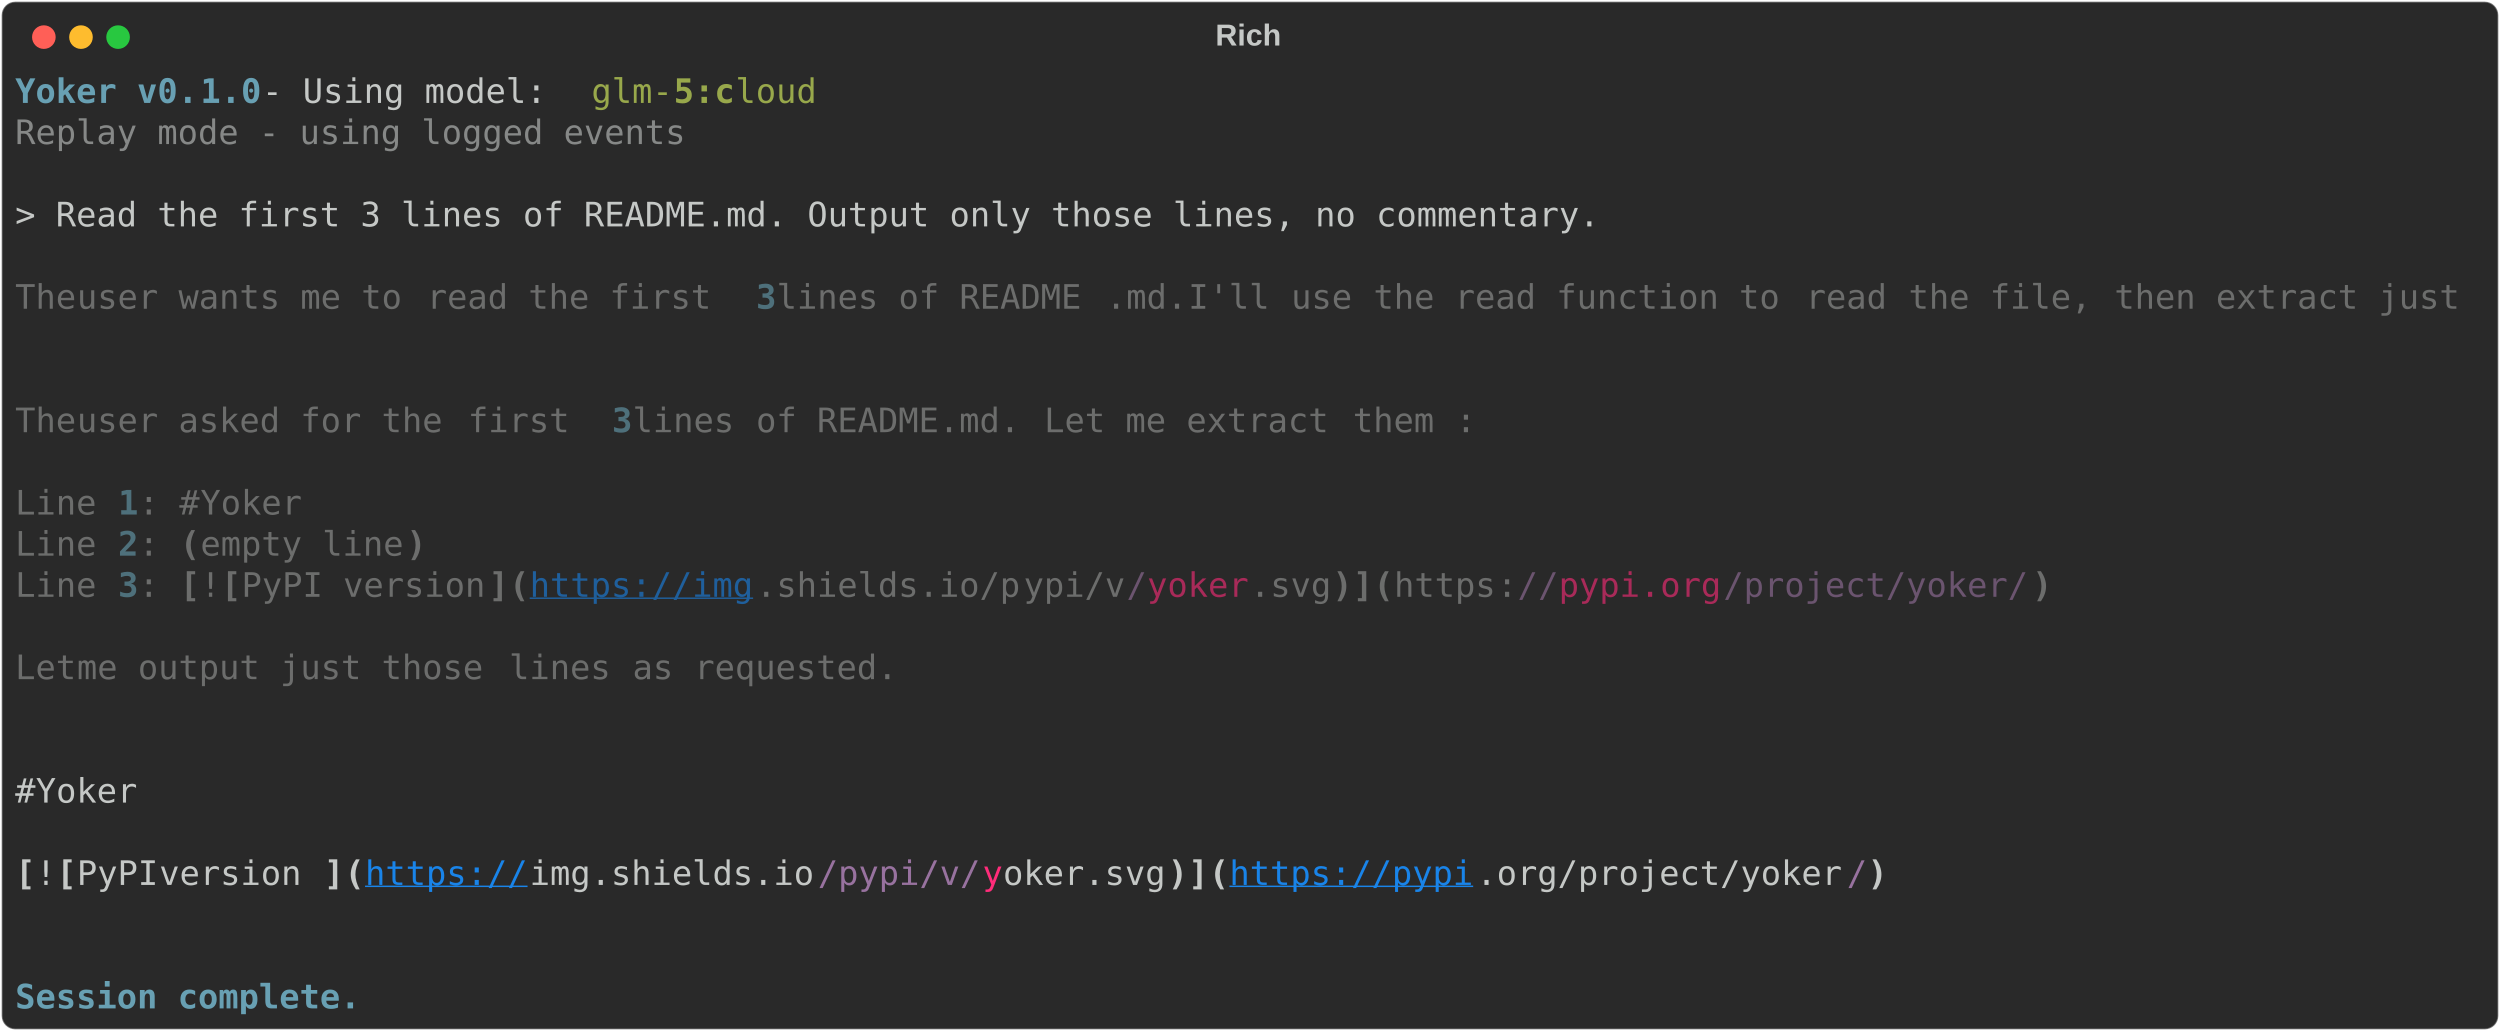
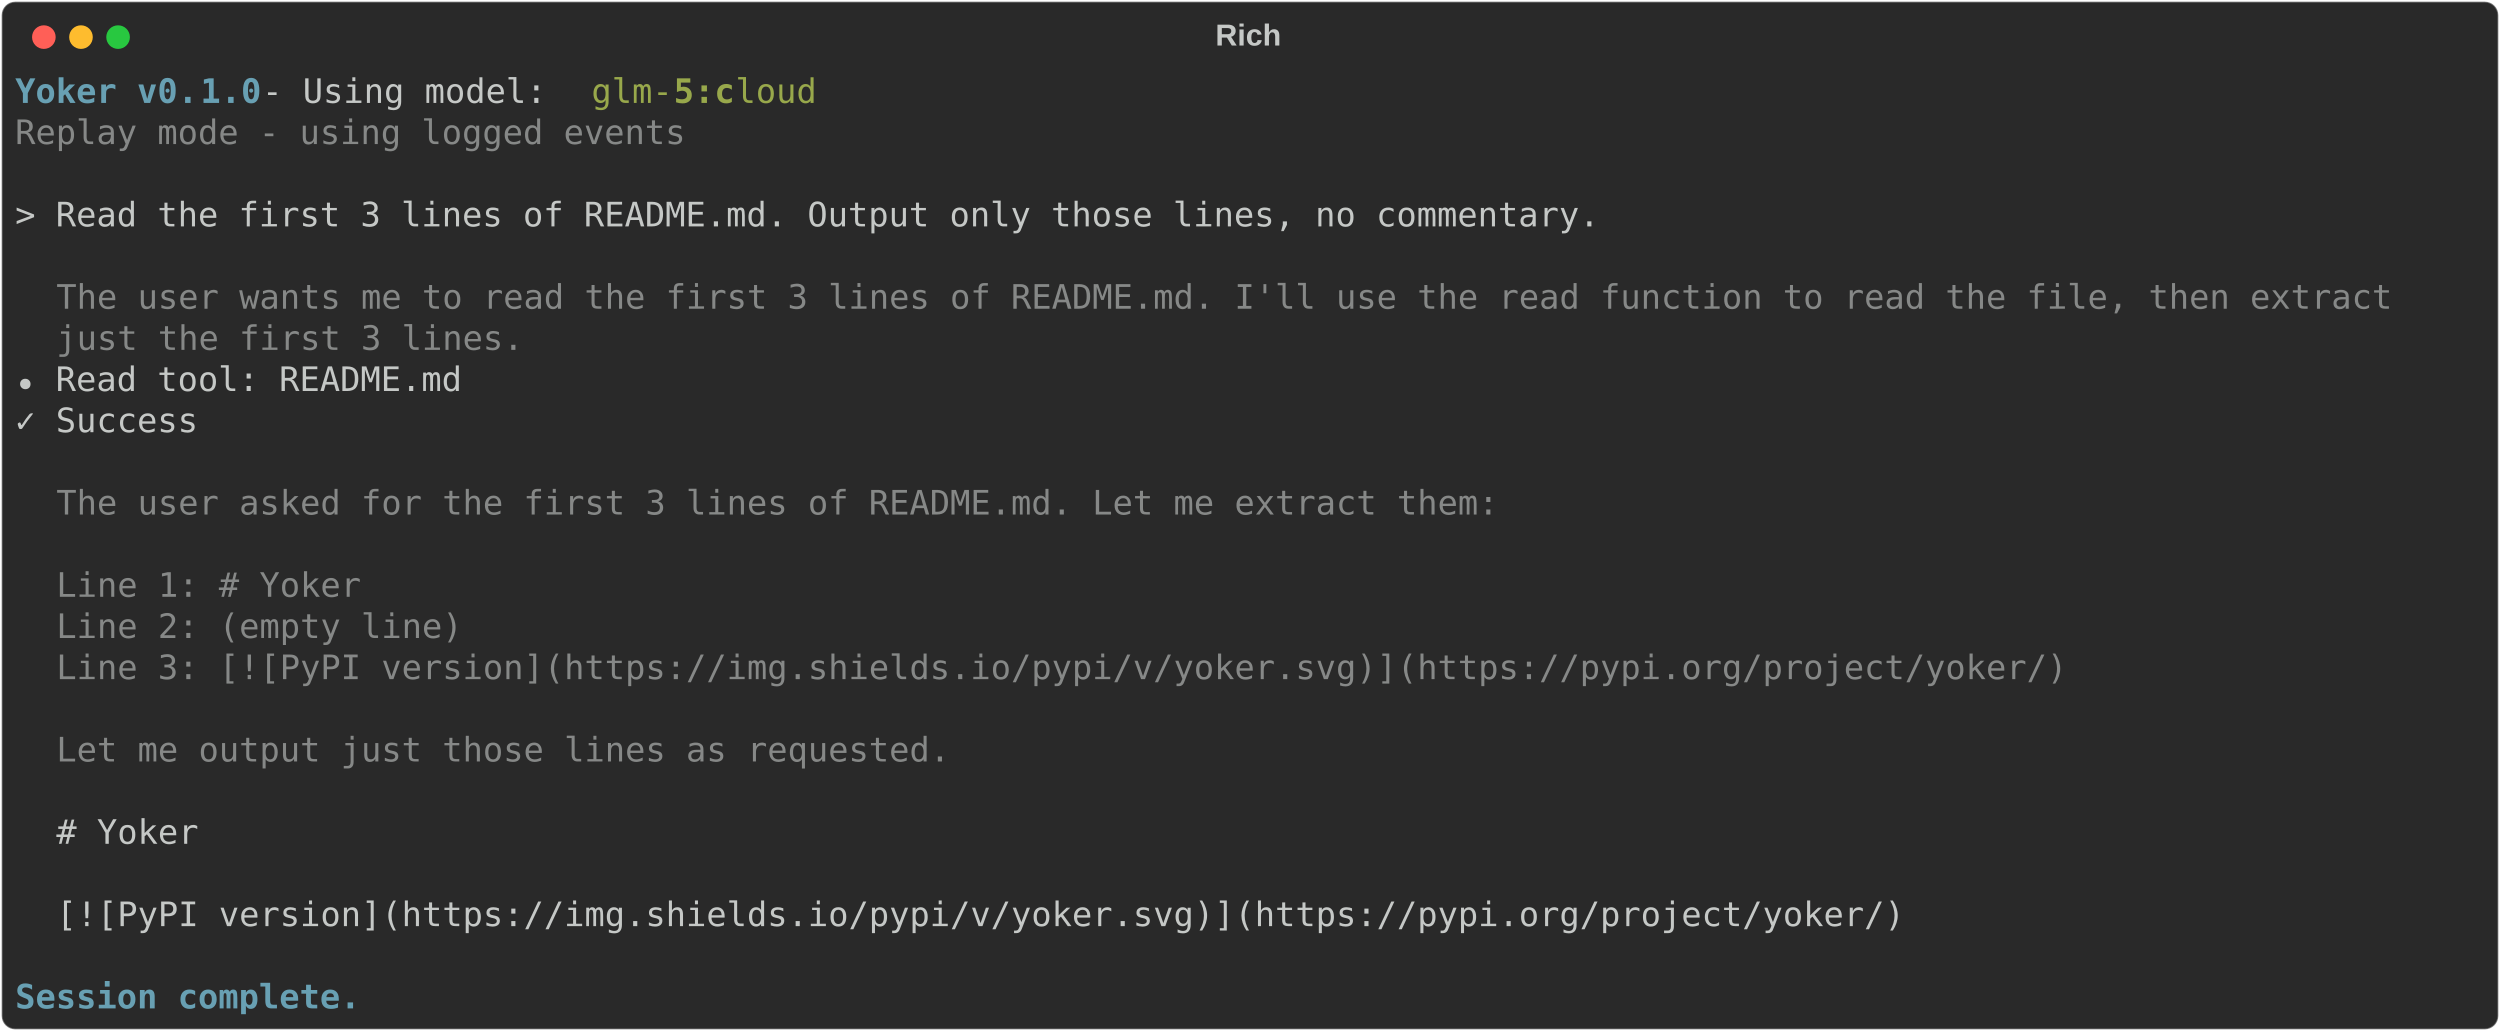
<svg xmlns="http://www.w3.org/2000/svg" class="rich-terminal" viewBox="0 0 1482 611.2">
  <style>

    @font-face {
        font-family: "Fira Code";
        src: local("FiraCode-Regular"),
                url("https://cdnjs.cloudflare.com/ajax/libs/firacode/6.2.0/woff2/FiraCode-Regular.woff2") format("woff2"),
                url("https://cdnjs.cloudflare.com/ajax/libs/firacode/6.2.0/woff/FiraCode-Regular.woff") format("woff");
        font-style: normal;
        font-weight: 400;
    }
    @font-face {
        font-family: "Fira Code";
        src: local("FiraCode-Bold"),
                url("https://cdnjs.cloudflare.com/ajax/libs/firacode/6.2.0/woff2/FiraCode-Bold.woff2") format("woff2"),
                url("https://cdnjs.cloudflare.com/ajax/libs/firacode/6.2.0/woff/FiraCode-Bold.woff") format("woff");
        font-style: bold;
        font-weight: 700;
    }

-     .terminal-3754626904-matrix {
+     .terminal-1592097972-matrix {
        font-family: Fira Code, monospace;
        font-size: 20px;
        line-height: 24.4px;
        font-variant-east-asian: full-width;
    }

-     .terminal-3754626904-title {
+     .terminal-1592097972-title {
        font-size: 18px;
        font-weight: bold;
        font-family: arial;
    }

-     .terminal-3754626904-r1 { fill: #68a0b3;font-weight: bold }
- .terminal-3754626904-r2 { fill: #c5c8c6 }
- .terminal-3754626904-r3 { fill: #98a84b }
- .terminal-3754626904-r4 { fill: #98a84b;font-weight: bold }
- .terminal-3754626904-r5 { fill: #868887 }
- .terminal-3754626904-r6 { fill: #6c6d6c }
- .terminal-3754626904-r7 { fill: #4e707b;font-weight: bold }
- .terminal-3754626904-r8 { fill: #6c6d6c;font-weight: bold }
- .terminal-3754626904-r9 { fill: #1f5f9c;text-decoration: underline; }
- .terminal-3754626904-r10 { fill: #6b546f }
- .terminal-3754626904-r11 { fill: #a92a59 }
- .terminal-3754626904-r12 { fill: #c5c8c6;font-weight: bold }
- .terminal-3754626904-r13 { fill: #1984e9;text-decoration: underline; }
- .terminal-3754626904-r14 { fill: #98729f }
- .terminal-3754626904-r15 { fill: #ff2c7a }
+     .terminal-1592097972-r1 { fill: #68a0b3;font-weight: bold }
+ .terminal-1592097972-r2 { fill: #c5c8c6 }
+ .terminal-1592097972-r3 { fill: #98a84b }
+ .terminal-1592097972-r4 { fill: #98a84b;font-weight: bold }
+ .terminal-1592097972-r5 { fill: #868887 }
    </style>
  <defs>
-     <clipPath id="terminal-3754626904-clip-terminal">
+     <clipPath id="terminal-1592097972-clip-terminal">
      <rect x="0" y="0" width="1463.0" height="560.2" />
    </clipPath>
-     <clipPath id="terminal-3754626904-line-0">
+     <clipPath id="terminal-1592097972-line-0">
      <rect x="0" y="1.5" width="1464" height="24.65" />
    </clipPath>
-     <clipPath id="terminal-3754626904-line-1">
+     <clipPath id="terminal-1592097972-line-1">
      <rect x="0" y="25.9" width="1464" height="24.65" />
    </clipPath>
-     <clipPath id="terminal-3754626904-line-2">
+     <clipPath id="terminal-1592097972-line-2">
      <rect x="0" y="50.3" width="1464" height="24.65" />
    </clipPath>
-     <clipPath id="terminal-3754626904-line-3">
+     <clipPath id="terminal-1592097972-line-3">
      <rect x="0" y="74.7" width="1464" height="24.65" />
    </clipPath>
-     <clipPath id="terminal-3754626904-line-4">
+     <clipPath id="terminal-1592097972-line-4">
      <rect x="0" y="99.1" width="1464" height="24.65" />
    </clipPath>
-     <clipPath id="terminal-3754626904-line-5">
+     <clipPath id="terminal-1592097972-line-5">
      <rect x="0" y="123.5" width="1464" height="24.65" />
    </clipPath>
-     <clipPath id="terminal-3754626904-line-6">
+     <clipPath id="terminal-1592097972-line-6">
      <rect x="0" y="147.9" width="1464" height="24.65" />
    </clipPath>
-     <clipPath id="terminal-3754626904-line-7">
+     <clipPath id="terminal-1592097972-line-7">
      <rect x="0" y="172.3" width="1464" height="24.65" />
    </clipPath>
-     <clipPath id="terminal-3754626904-line-8">
+     <clipPath id="terminal-1592097972-line-8">
      <rect x="0" y="196.7" width="1464" height="24.65" />
    </clipPath>
-     <clipPath id="terminal-3754626904-line-9">
+     <clipPath id="terminal-1592097972-line-9">
      <rect x="0" y="221.1" width="1464" height="24.65" />
    </clipPath>
-     <clipPath id="terminal-3754626904-line-10">
+     <clipPath id="terminal-1592097972-line-10">
      <rect x="0" y="245.5" width="1464" height="24.65" />
    </clipPath>
-     <clipPath id="terminal-3754626904-line-11">
+     <clipPath id="terminal-1592097972-line-11">
      <rect x="0" y="269.9" width="1464" height="24.65" />
    </clipPath>
-     <clipPath id="terminal-3754626904-line-12">
+     <clipPath id="terminal-1592097972-line-12">
      <rect x="0" y="294.3" width="1464" height="24.65" />
    </clipPath>
-     <clipPath id="terminal-3754626904-line-13">
+     <clipPath id="terminal-1592097972-line-13">
      <rect x="0" y="318.7" width="1464" height="24.65" />
    </clipPath>
-     <clipPath id="terminal-3754626904-line-14">
+     <clipPath id="terminal-1592097972-line-14">
      <rect x="0" y="343.1" width="1464" height="24.65" />
    </clipPath>
-     <clipPath id="terminal-3754626904-line-15">
+     <clipPath id="terminal-1592097972-line-15">
      <rect x="0" y="367.5" width="1464" height="24.65" />
    </clipPath>
-     <clipPath id="terminal-3754626904-line-16">
+     <clipPath id="terminal-1592097972-line-16">
      <rect x="0" y="391.9" width="1464" height="24.65" />
    </clipPath>
-     <clipPath id="terminal-3754626904-line-17">
+     <clipPath id="terminal-1592097972-line-17">
      <rect x="0" y="416.3" width="1464" height="24.65" />
    </clipPath>
-     <clipPath id="terminal-3754626904-line-18">
+     <clipPath id="terminal-1592097972-line-18">
      <rect x="0" y="440.7" width="1464" height="24.65" />
    </clipPath>
-     <clipPath id="terminal-3754626904-line-19">
+     <clipPath id="terminal-1592097972-line-19">
      <rect x="0" y="465.1" width="1464" height="24.65" />
    </clipPath>
-     <clipPath id="terminal-3754626904-line-20">
+     <clipPath id="terminal-1592097972-line-20">
      <rect x="0" y="489.5" width="1464" height="24.65" />
    </clipPath>
-     <clipPath id="terminal-3754626904-line-21">
+     <clipPath id="terminal-1592097972-line-21">
      <rect x="0" y="513.9" width="1464" height="24.65" />
    </clipPath>
  </defs>
  <rect fill="#292929" stroke="rgba(255,255,255,0.35)" stroke-width="1" x="1" y="1" width="1480" height="609.2" rx="8" />
-   <text class="terminal-3754626904-title" fill="#c5c8c6" text-anchor="middle" x="740" y="27">Rich</text>
+   <text class="terminal-1592097972-title" fill="#c5c8c6" text-anchor="middle" x="740" y="27">Rich</text>
  <g transform="translate(26,22)">
    <circle cx="0" cy="0" r="7" fill="#ff5f57" />
    <circle cx="22" cy="0" r="7" fill="#febc2e" />
    <circle cx="44" cy="0" r="7" fill="#28c840" />
  </g>
-   <g transform="translate(9, 41)" clip-path="url(#terminal-3754626904-clip-terminal)">
-     <g class="terminal-3754626904-matrix">
-       <text class="terminal-3754626904-r1" x="0" y="20" textLength="109.8" clip-path="url(#terminal-3754626904-line-0)">Yoker v0.</text>
-       <text class="terminal-3754626904-r1" x="109.8" y="20" textLength="36.6" clip-path="url(#terminal-3754626904-line-0)">1.0</text>
-       <text class="terminal-3754626904-r2" x="146.4" y="20" textLength="195.2" clip-path="url(#terminal-3754626904-line-0)"> - Using model: </text>
-       <text class="terminal-3754626904-r3" x="341.6" y="20" textLength="48.8" clip-path="url(#terminal-3754626904-line-0)">glm-</text>
-       <text class="terminal-3754626904-r4" x="390.4" y="20" textLength="36.6" clip-path="url(#terminal-3754626904-line-0)">5:c</text>
-       <text class="terminal-3754626904-r3" x="427" y="20" textLength="48.8" clip-path="url(#terminal-3754626904-line-0)">loud</text>
-       <text class="terminal-3754626904-r2" x="1464" y="20" textLength="12.2" clip-path="url(#terminal-3754626904-line-0)">
+   <g transform="translate(9, 41)" clip-path="url(#terminal-1592097972-clip-terminal)">
+     <g class="terminal-1592097972-matrix">
+       <text class="terminal-1592097972-r1" x="0" y="20" textLength="109.8" clip-path="url(#terminal-1592097972-line-0)">Yoker v0.</text>
+       <text class="terminal-1592097972-r1" x="109.8" y="20" textLength="36.6" clip-path="url(#terminal-1592097972-line-0)">1.0</text>
+       <text class="terminal-1592097972-r2" x="146.4" y="20" textLength="195.2" clip-path="url(#terminal-1592097972-line-0)"> - Using model: </text>
+       <text class="terminal-1592097972-r3" x="341.6" y="20" textLength="48.8" clip-path="url(#terminal-1592097972-line-0)">glm-</text>
+       <text class="terminal-1592097972-r4" x="390.4" y="20" textLength="36.6" clip-path="url(#terminal-1592097972-line-0)">5:c</text>
+       <text class="terminal-1592097972-r3" x="427" y="20" textLength="48.8" clip-path="url(#terminal-1592097972-line-0)">loud</text>
+       <text class="terminal-1592097972-r2" x="1464" y="20" textLength="12.2" clip-path="url(#terminal-1592097972-line-0)">
</text>
-       <text class="terminal-3754626904-r5" x="0" y="44.4" textLength="402.6" clip-path="url(#terminal-3754626904-line-1)">Replay mode - using logged events</text>
-       <text class="terminal-3754626904-r2" x="1464" y="44.4" textLength="12.2" clip-path="url(#terminal-3754626904-line-1)">
+       <text class="terminal-1592097972-r5" x="0" y="44.4" textLength="402.6" clip-path="url(#terminal-1592097972-line-1)">Replay mode - using logged events</text>
+       <text class="terminal-1592097972-r2" x="1464" y="44.4" textLength="12.2" clip-path="url(#terminal-1592097972-line-1)">
</text>
-       <text class="terminal-3754626904-r2" x="1464" y="68.8" textLength="12.2" clip-path="url(#terminal-3754626904-line-2)">
+       <text class="terminal-1592097972-r2" x="1464" y="68.8" textLength="12.2" clip-path="url(#terminal-1592097972-line-2)">
</text>
-       <text class="terminal-3754626904-r2" x="0" y="93.2" textLength="951.6" clip-path="url(#terminal-3754626904-line-3)">&gt; Read the first 3 lines of README.md. Output only those lines, no commentary.</text>
-       <text class="terminal-3754626904-r2" x="1464" y="93.2" textLength="12.2" clip-path="url(#terminal-3754626904-line-3)">
+       <text class="terminal-1592097972-r2" x="0" y="93.2" textLength="951.6" clip-path="url(#terminal-1592097972-line-3)">&gt; Read the first 3 lines of README.md. Output only those lines, no commentary.</text>
+       <text class="terminal-1592097972-r2" x="1464" y="93.2" textLength="12.2" clip-path="url(#terminal-1592097972-line-3)">
</text>
-       <text class="terminal-3754626904-r2" x="1464" y="117.6" textLength="12.2" clip-path="url(#terminal-3754626904-line-4)">
+       <text class="terminal-1592097972-r2" x="1464" y="117.6" textLength="12.2" clip-path="url(#terminal-1592097972-line-4)">
</text>
-       <text class="terminal-3754626904-r6" x="0" y="142" textLength="36.6" clip-path="url(#terminal-3754626904-line-5)">The</text>
-       <text class="terminal-3754626904-r6" x="36.6" y="142" textLength="207.4" clip-path="url(#terminal-3754626904-line-5)"> user wants me to</text>
-       <text class="terminal-3754626904-r6" x="244" y="142" textLength="183" clip-path="url(#terminal-3754626904-line-5)"> read the first</text>
-       <text class="terminal-3754626904-r7" x="439.2" y="142" textLength="12.2" clip-path="url(#terminal-3754626904-line-5)">3</text>
-       <text class="terminal-3754626904-r6" x="451.4" y="142" textLength="195.2" clip-path="url(#terminal-3754626904-line-5)"> lines of README</text>
-       <text class="terminal-3754626904-r6" x="646.6" y="142" textLength="48.8" clip-path="url(#terminal-3754626904-line-5)">.md.</text>
-       <text class="terminal-3754626904-r6" x="695.4" y="142" textLength="61" clip-path="url(#terminal-3754626904-line-5)"> I'll</text>
-       <text class="terminal-3754626904-r6" x="756.4" y="142" textLength="48.8" clip-path="url(#terminal-3754626904-line-5)"> use</text>
-       <text class="terminal-3754626904-r6" x="805.2" y="142" textLength="256.2" clip-path="url(#terminal-3754626904-line-5)"> the read function to</text>
-       <text class="terminal-3754626904-r6" x="1061.4" y="142" textLength="61" clip-path="url(#terminal-3754626904-line-5)"> read</text>
-       <text class="terminal-3754626904-r6" x="1122.4" y="142" textLength="122" clip-path="url(#terminal-3754626904-line-5)"> the file,</text>
-       <text class="terminal-3754626904-r6" x="1244.4" y="142" textLength="219.6" clip-path="url(#terminal-3754626904-line-5)"> then extract just</text>
-       <text class="terminal-3754626904-r2" x="1464" y="142" textLength="12.2" clip-path="url(#terminal-3754626904-line-5)">
+       <text class="terminal-1592097972-r5" x="24.4" y="142" textLength="1439.6" clip-path="url(#terminal-1592097972-line-5)">The user wants me to read the first 3 lines of README.md. I'll use the read function to read the file, then extract   </text>
+       <text class="terminal-1592097972-r2" x="1464" y="142" textLength="12.2" clip-path="url(#terminal-1592097972-line-5)">
</text>
-       <text class="terminal-3754626904-r2" x="1464" y="166.4" textLength="12.2" clip-path="url(#terminal-3754626904-line-6)">
+       <text class="terminal-1592097972-r5" x="24.4" y="166.4" textLength="1439.6" clip-path="url(#terminal-1592097972-line-6)">just the first 3 lines.                                                                                               </text>
+       <text class="terminal-1592097972-r2" x="1464" y="166.4" textLength="12.2" clip-path="url(#terminal-1592097972-line-6)">
</text>
-       <text class="terminal-3754626904-r2" x="1464" y="190.8" textLength="12.2" clip-path="url(#terminal-3754626904-line-7)">
+       <text class="terminal-1592097972-r2" x="0" y="190.8" textLength="268.4" clip-path="url(#terminal-1592097972-line-7)">⏺ Read tool: README.md</text>
+       <text class="terminal-1592097972-r2" x="1464" y="190.8" textLength="12.2" clip-path="url(#terminal-1592097972-line-7)">
</text>
-       <text class="terminal-3754626904-r6" x="0" y="215.2" textLength="36.6" clip-path="url(#terminal-3754626904-line-8)">The</text>
-       <text class="terminal-3754626904-r6" x="36.6" y="215.2" textLength="231.8" clip-path="url(#terminal-3754626904-line-8)"> user asked for the</text>
-       <text class="terminal-3754626904-r6" x="268.4" y="215.2" textLength="85.4" clip-path="url(#terminal-3754626904-line-8)"> first </text>
-       <text class="terminal-3754626904-r7" x="353.8" y="215.2" textLength="12.2" clip-path="url(#terminal-3754626904-line-8)">3</text>
-       <text class="terminal-3754626904-r6" x="366" y="215.2" textLength="73.2" clip-path="url(#terminal-3754626904-line-8)"> lines</text>
-       <text class="terminal-3754626904-r6" x="439.2" y="215.2" textLength="170.8" clip-path="url(#terminal-3754626904-line-8)"> of README.md.</text>
-       <text class="terminal-3754626904-r6" x="610" y="215.2" textLength="183" clip-path="url(#terminal-3754626904-line-8)"> Let me extract</text>
-       <text class="terminal-3754626904-r6" x="793" y="215.2" textLength="61" clip-path="url(#terminal-3754626904-line-8)"> them</text>
-       <text class="terminal-3754626904-r6" x="854" y="215.2" textLength="12.2" clip-path="url(#terminal-3754626904-line-8)">:</text>
-       <text class="terminal-3754626904-r2" x="1464" y="215.2" textLength="12.2" clip-path="url(#terminal-3754626904-line-8)">
+       <text class="terminal-1592097972-r2" x="0" y="215.2" textLength="134.2" clip-path="url(#terminal-1592097972-line-8)">  ✓ Success</text>
+       <text class="terminal-1592097972-r2" x="1464" y="215.2" textLength="12.2" clip-path="url(#terminal-1592097972-line-8)">
</text>
-       <text class="terminal-3754626904-r2" x="1464" y="239.6" textLength="12.2" clip-path="url(#terminal-3754626904-line-9)">
+       <text class="terminal-1592097972-r2" x="1464" y="239.6" textLength="12.2" clip-path="url(#terminal-1592097972-line-9)">
</text>
-       <text class="terminal-3754626904-r6" x="0" y="264" textLength="48.8" clip-path="url(#terminal-3754626904-line-10)">Line</text>
-       <text class="terminal-3754626904-r7" x="61" y="264" textLength="12.2" clip-path="url(#terminal-3754626904-line-10)">1</text>
-       <text class="terminal-3754626904-r6" x="73.2" y="264" textLength="36.6" clip-path="url(#terminal-3754626904-line-10)">: #</text>
-       <text class="terminal-3754626904-r6" x="109.8" y="264" textLength="73.2" clip-path="url(#terminal-3754626904-line-10)"> Yoker</text>
-       <text class="terminal-3754626904-r2" x="1464" y="264" textLength="12.2" clip-path="url(#terminal-3754626904-line-10)">
+       <text class="terminal-1592097972-r5" x="24.4" y="264" textLength="1439.6" clip-path="url(#terminal-1592097972-line-10)">The user asked for the first 3 lines of README.md. Let me extract them:                                               </text>
+       <text class="terminal-1592097972-r2" x="1464" y="264" textLength="12.2" clip-path="url(#terminal-1592097972-line-10)">
</text>
-       <text class="terminal-3754626904-r6" x="0" y="288.4" textLength="48.8" clip-path="url(#terminal-3754626904-line-11)">Line</text>
-       <text class="terminal-3754626904-r7" x="61" y="288.4" textLength="12.2" clip-path="url(#terminal-3754626904-line-11)">2</text>
-       <text class="terminal-3754626904-r6" x="73.2" y="288.4" textLength="24.4" clip-path="url(#terminal-3754626904-line-11)">: </text>
-       <text class="terminal-3754626904-r8" x="97.6" y="288.4" textLength="12.2" clip-path="url(#terminal-3754626904-line-11)">(</text>
-       <text class="terminal-3754626904-r6" x="109.8" y="288.4" textLength="122" clip-path="url(#terminal-3754626904-line-11)">empty line</text>
-       <text class="terminal-3754626904-r8" x="231.8" y="288.4" textLength="12.2" clip-path="url(#terminal-3754626904-line-11)">)</text>
-       <text class="terminal-3754626904-r2" x="1464" y="288.4" textLength="12.2" clip-path="url(#terminal-3754626904-line-11)">
+       <text class="terminal-1592097972-r2" x="1464" y="288.4" textLength="12.2" clip-path="url(#terminal-1592097972-line-11)">
</text>
-       <text class="terminal-3754626904-r6" x="0" y="312.8" textLength="48.8" clip-path="url(#terminal-3754626904-line-12)">Line</text>
-       <text class="terminal-3754626904-r7" x="61" y="312.8" textLength="12.2" clip-path="url(#terminal-3754626904-line-12)">3</text>
-       <text class="terminal-3754626904-r6" x="73.2" y="312.8" textLength="24.4" clip-path="url(#terminal-3754626904-line-12)">: </text>
-       <text class="terminal-3754626904-r8" x="97.6" y="312.8" textLength="12.2" clip-path="url(#terminal-3754626904-line-12)">[</text>
-       <text class="terminal-3754626904-r6" x="109.8" y="312.8" textLength="12.2" clip-path="url(#terminal-3754626904-line-12)">!</text>
-       <text class="terminal-3754626904-r8" x="122" y="312.8" textLength="12.2" clip-path="url(#terminal-3754626904-line-12)">[</text>
-       <text class="terminal-3754626904-r6" x="134.2" y="312.8" textLength="146.4" clip-path="url(#terminal-3754626904-line-12)">PyPI version</text>
-       <text class="terminal-3754626904-r8" x="280.6" y="312.8" textLength="12.2" clip-path="url(#terminal-3754626904-line-12)">]</text>
-       <text class="terminal-3754626904-r8" x="292.8" y="312.8" textLength="12.2" clip-path="url(#terminal-3754626904-line-12)">(</text>
-       <text class="terminal-3754626904-r9" x="305" y="312.8" textLength="134.2" clip-path="url(#terminal-3754626904-line-12)">https://img</text>
-       <text class="terminal-3754626904-r6" x="439.2" y="312.8" textLength="158.6" clip-path="url(#terminal-3754626904-line-12)">.shields.io/p</text>
-       <text class="terminal-3754626904-r6" x="597.8" y="312.8" textLength="61" clip-path="url(#terminal-3754626904-line-12)">ypi/v</text>
-       <text class="terminal-3754626904-r10" x="658.8" y="312.8" textLength="12.2" clip-path="url(#terminal-3754626904-line-12)">/</text>
-       <text class="terminal-3754626904-r11" x="671" y="312.8" textLength="61" clip-path="url(#terminal-3754626904-line-12)">yoker</text>
-       <text class="terminal-3754626904-r6" x="732" y="312.8" textLength="48.8" clip-path="url(#terminal-3754626904-line-12)">.svg</text>
-       <text class="terminal-3754626904-r8" x="780.8" y="312.8" textLength="12.2" clip-path="url(#terminal-3754626904-line-12)">)</text>
-       <text class="terminal-3754626904-r8" x="793" y="312.8" textLength="12.2" clip-path="url(#terminal-3754626904-line-12)">]</text>
-       <text class="terminal-3754626904-r8" x="805.2" y="312.8" textLength="12.2" clip-path="url(#terminal-3754626904-line-12)">(</text>
-       <text class="terminal-3754626904-r6" x="817.4" y="312.8" textLength="61" clip-path="url(#terminal-3754626904-line-12)">https</text>
-       <text class="terminal-3754626904-r6" x="878.4" y="312.8" textLength="12.2" clip-path="url(#terminal-3754626904-line-12)">:</text>
-       <text class="terminal-3754626904-r10" x="890.6" y="312.8" textLength="12.2" clip-path="url(#terminal-3754626904-line-12)">/</text>
-       <text class="terminal-3754626904-r10" x="902.8" y="312.8" textLength="12.2" clip-path="url(#terminal-3754626904-line-12)">/</text>
-       <text class="terminal-3754626904-r11" x="915" y="312.8" textLength="97.6" clip-path="url(#terminal-3754626904-line-12)">pypi.org</text>
-       <text class="terminal-3754626904-r10" x="1012.6" y="312.8" textLength="183" clip-path="url(#terminal-3754626904-line-12)">/project/yoker/</text>
-       <text class="terminal-3754626904-r8" x="1195.6" y="312.8" textLength="12.2" clip-path="url(#terminal-3754626904-line-12)">)</text>
-       <text class="terminal-3754626904-r2" x="1464" y="312.8" textLength="12.2" clip-path="url(#terminal-3754626904-line-12)">
+       <text class="terminal-1592097972-r5" x="24.4" y="312.8" textLength="1439.6" clip-path="url(#terminal-1592097972-line-12)">Line 1: # Yoker                                                                                                       </text>
+       <text class="terminal-1592097972-r2" x="1464" y="312.8" textLength="12.2" clip-path="url(#terminal-1592097972-line-12)">
</text>
-       <text class="terminal-3754626904-r2" x="1464" y="337.2" textLength="12.2" clip-path="url(#terminal-3754626904-line-13)">
+       <text class="terminal-1592097972-r5" x="24.4" y="337.2" textLength="1439.6" clip-path="url(#terminal-1592097972-line-13)">Line 2: (empty line)                                                                                                  </text>
+       <text class="terminal-1592097972-r2" x="1464" y="337.2" textLength="12.2" clip-path="url(#terminal-1592097972-line-13)">
</text>
-       <text class="terminal-3754626904-r6" x="0" y="361.6" textLength="36.6" clip-path="url(#terminal-3754626904-line-14)">Let</text>
-       <text class="terminal-3754626904-r6" x="36.6" y="361.6" textLength="256.2" clip-path="url(#terminal-3754626904-line-14)"> me output just those</text>
-       <text class="terminal-3754626904-r6" x="292.8" y="361.6" textLength="73.2" clip-path="url(#terminal-3754626904-line-14)"> lines</text>
-       <text class="terminal-3754626904-r6" x="366" y="361.6" textLength="36.6" clip-path="url(#terminal-3754626904-line-14)"> as</text>
-       <text class="terminal-3754626904-r6" x="402.6" y="361.6" textLength="134.2" clip-path="url(#terminal-3754626904-line-14)"> requested.</text>
-       <text class="terminal-3754626904-r2" x="1464" y="361.6" textLength="12.2" clip-path="url(#terminal-3754626904-line-14)">
+       <text class="terminal-1592097972-r5" x="24.4" y="361.6" textLength="1439.6" clip-path="url(#terminal-1592097972-line-14)">Line 3: [![PyPI version](https://img.shields.io/pypi/v/yoker.svg)](https://pypi.org/project/yoker/)                   </text>
+       <text class="terminal-1592097972-r2" x="1464" y="361.6" textLength="12.2" clip-path="url(#terminal-1592097972-line-14)">
</text>
-       <text class="terminal-3754626904-r2" x="1464" y="386" textLength="12.2" clip-path="url(#terminal-3754626904-line-15)">
+       <text class="terminal-1592097972-r2" x="1464" y="386" textLength="12.2" clip-path="url(#terminal-1592097972-line-15)">
</text>
-       <text class="terminal-3754626904-r2" x="1464" y="410.4" textLength="12.2" clip-path="url(#terminal-3754626904-line-16)">
+       <text class="terminal-1592097972-r5" x="24.4" y="410.4" textLength="1439.6" clip-path="url(#terminal-1592097972-line-16)">Let me output just those lines as requested.                                                                          </text>
+       <text class="terminal-1592097972-r2" x="1464" y="410.4" textLength="12.2" clip-path="url(#terminal-1592097972-line-16)">
</text>
-       <text class="terminal-3754626904-r2" x="0" y="434.8" textLength="12.2" clip-path="url(#terminal-3754626904-line-17)">#</text>
-       <text class="terminal-3754626904-r2" x="12.2" y="434.8" textLength="73.2" clip-path="url(#terminal-3754626904-line-17)"> Yoker</text>
-       <text class="terminal-3754626904-r2" x="1464" y="434.8" textLength="12.2" clip-path="url(#terminal-3754626904-line-17)">
+       <text class="terminal-1592097972-r2" x="1464" y="434.8" textLength="12.2" clip-path="url(#terminal-1592097972-line-17)">
</text>
-       <text class="terminal-3754626904-r2" x="1464" y="459.2" textLength="12.2" clip-path="url(#terminal-3754626904-line-18)">
+       <text class="terminal-1592097972-r2" x="24.4" y="459.2" textLength="1439.6" clip-path="url(#terminal-1592097972-line-18)"># Yoker                                                                                                               </text>
+       <text class="terminal-1592097972-r2" x="1464" y="459.2" textLength="12.2" clip-path="url(#terminal-1592097972-line-18)">
</text>
-       <text class="terminal-3754626904-r12" x="0" y="483.6" textLength="12.2" clip-path="url(#terminal-3754626904-line-19)">[</text>
-       <text class="terminal-3754626904-r2" x="12.2" y="483.6" textLength="12.2" clip-path="url(#terminal-3754626904-line-19)">!</text>
-       <text class="terminal-3754626904-r12" x="24.4" y="483.6" textLength="12.2" clip-path="url(#terminal-3754626904-line-19)">[</text>
-       <text class="terminal-3754626904-r2" x="36.6" y="483.6" textLength="48.8" clip-path="url(#terminal-3754626904-line-19)">PyPI</text>
-       <text class="terminal-3754626904-r2" x="85.4" y="483.6" textLength="97.6" clip-path="url(#terminal-3754626904-line-19)"> version</text>
-       <text class="terminal-3754626904-r12" x="183" y="483.6" textLength="12.2" clip-path="url(#terminal-3754626904-line-19)">]</text>
-       <text class="terminal-3754626904-r12" x="195.2" y="483.6" textLength="12.2" clip-path="url(#terminal-3754626904-line-19)">(</text>
-       <text class="terminal-3754626904-r13" x="207.4" y="483.6" textLength="97.6" clip-path="url(#terminal-3754626904-line-19)">https://</text>
-       <text class="terminal-3754626904-r2" x="305" y="483.6" textLength="170.8" clip-path="url(#terminal-3754626904-line-19)">img.shields.io</text>
-       <text class="terminal-3754626904-r14" x="475.8" y="483.6" textLength="97.6" clip-path="url(#terminal-3754626904-line-19)">/pypi/v/</text>
-       <text class="terminal-3754626904-r15" x="573.4" y="483.6" textLength="12.2" clip-path="url(#terminal-3754626904-line-19)">y</text>
-       <text class="terminal-3754626904-r2" x="585.6" y="483.6" textLength="97.6" clip-path="url(#terminal-3754626904-line-19)">oker.svg</text>
-       <text class="terminal-3754626904-r12" x="683.2" y="483.6" textLength="12.2" clip-path="url(#terminal-3754626904-line-19)">)</text>
-       <text class="terminal-3754626904-r12" x="695.4" y="483.6" textLength="12.2" clip-path="url(#terminal-3754626904-line-19)">]</text>
-       <text class="terminal-3754626904-r12" x="707.6" y="483.6" textLength="12.2" clip-path="url(#terminal-3754626904-line-19)">(</text>
-       <text class="terminal-3754626904-r13" x="719.8" y="483.6" textLength="146.4" clip-path="url(#terminal-3754626904-line-19)">https://pypi</text>
-       <text class="terminal-3754626904-r2" x="866.2" y="483.6" textLength="219.6" clip-path="url(#terminal-3754626904-line-19)">.org/project/yoker</text>
-       <text class="terminal-3754626904-r14" x="1085.8" y="483.6" textLength="12.2" clip-path="url(#terminal-3754626904-line-19)">/</text>
-       <text class="terminal-3754626904-r12" x="1098" y="483.6" textLength="12.2" clip-path="url(#terminal-3754626904-line-19)">)</text>
-       <text class="terminal-3754626904-r2" x="1464" y="483.6" textLength="12.2" clip-path="url(#terminal-3754626904-line-19)">
+       <text class="terminal-1592097972-r2" x="1464" y="483.6" textLength="12.2" clip-path="url(#terminal-1592097972-line-19)">
</text>
-       <text class="terminal-3754626904-r2" x="1464" y="508" textLength="12.2" clip-path="url(#terminal-3754626904-line-20)">
+       <text class="terminal-1592097972-r2" x="24.4" y="508" textLength="1439.6" clip-path="url(#terminal-1592097972-line-20)">[![PyPI version](https://img.shields.io/pypi/v/yoker.svg)](https://pypi.org/project/yoker/)                           </text>
+       <text class="terminal-1592097972-r2" x="1464" y="508" textLength="12.2" clip-path="url(#terminal-1592097972-line-20)">
</text>
-       <text class="terminal-3754626904-r2" x="1464" y="532.4" textLength="12.2" clip-path="url(#terminal-3754626904-line-21)">
+       <text class="terminal-1592097972-r2" x="1464" y="532.4" textLength="12.2" clip-path="url(#terminal-1592097972-line-21)">
</text>
-       <text class="terminal-3754626904-r1" x="0" y="556.8" textLength="207.4" clip-path="url(#terminal-3754626904-line-22)">Session complete.</text>
-       <text class="terminal-3754626904-r2" x="1464" y="556.8" textLength="12.2" clip-path="url(#terminal-3754626904-line-22)">
+       <text class="terminal-1592097972-r1" x="0" y="556.8" textLength="207.4" clip-path="url(#terminal-1592097972-line-22)">Session complete.</text>
+       <text class="terminal-1592097972-r2" x="1464" y="556.8" textLength="12.2" clip-path="url(#terminal-1592097972-line-22)">
</text>
    </g>
  </g>
</svg>
